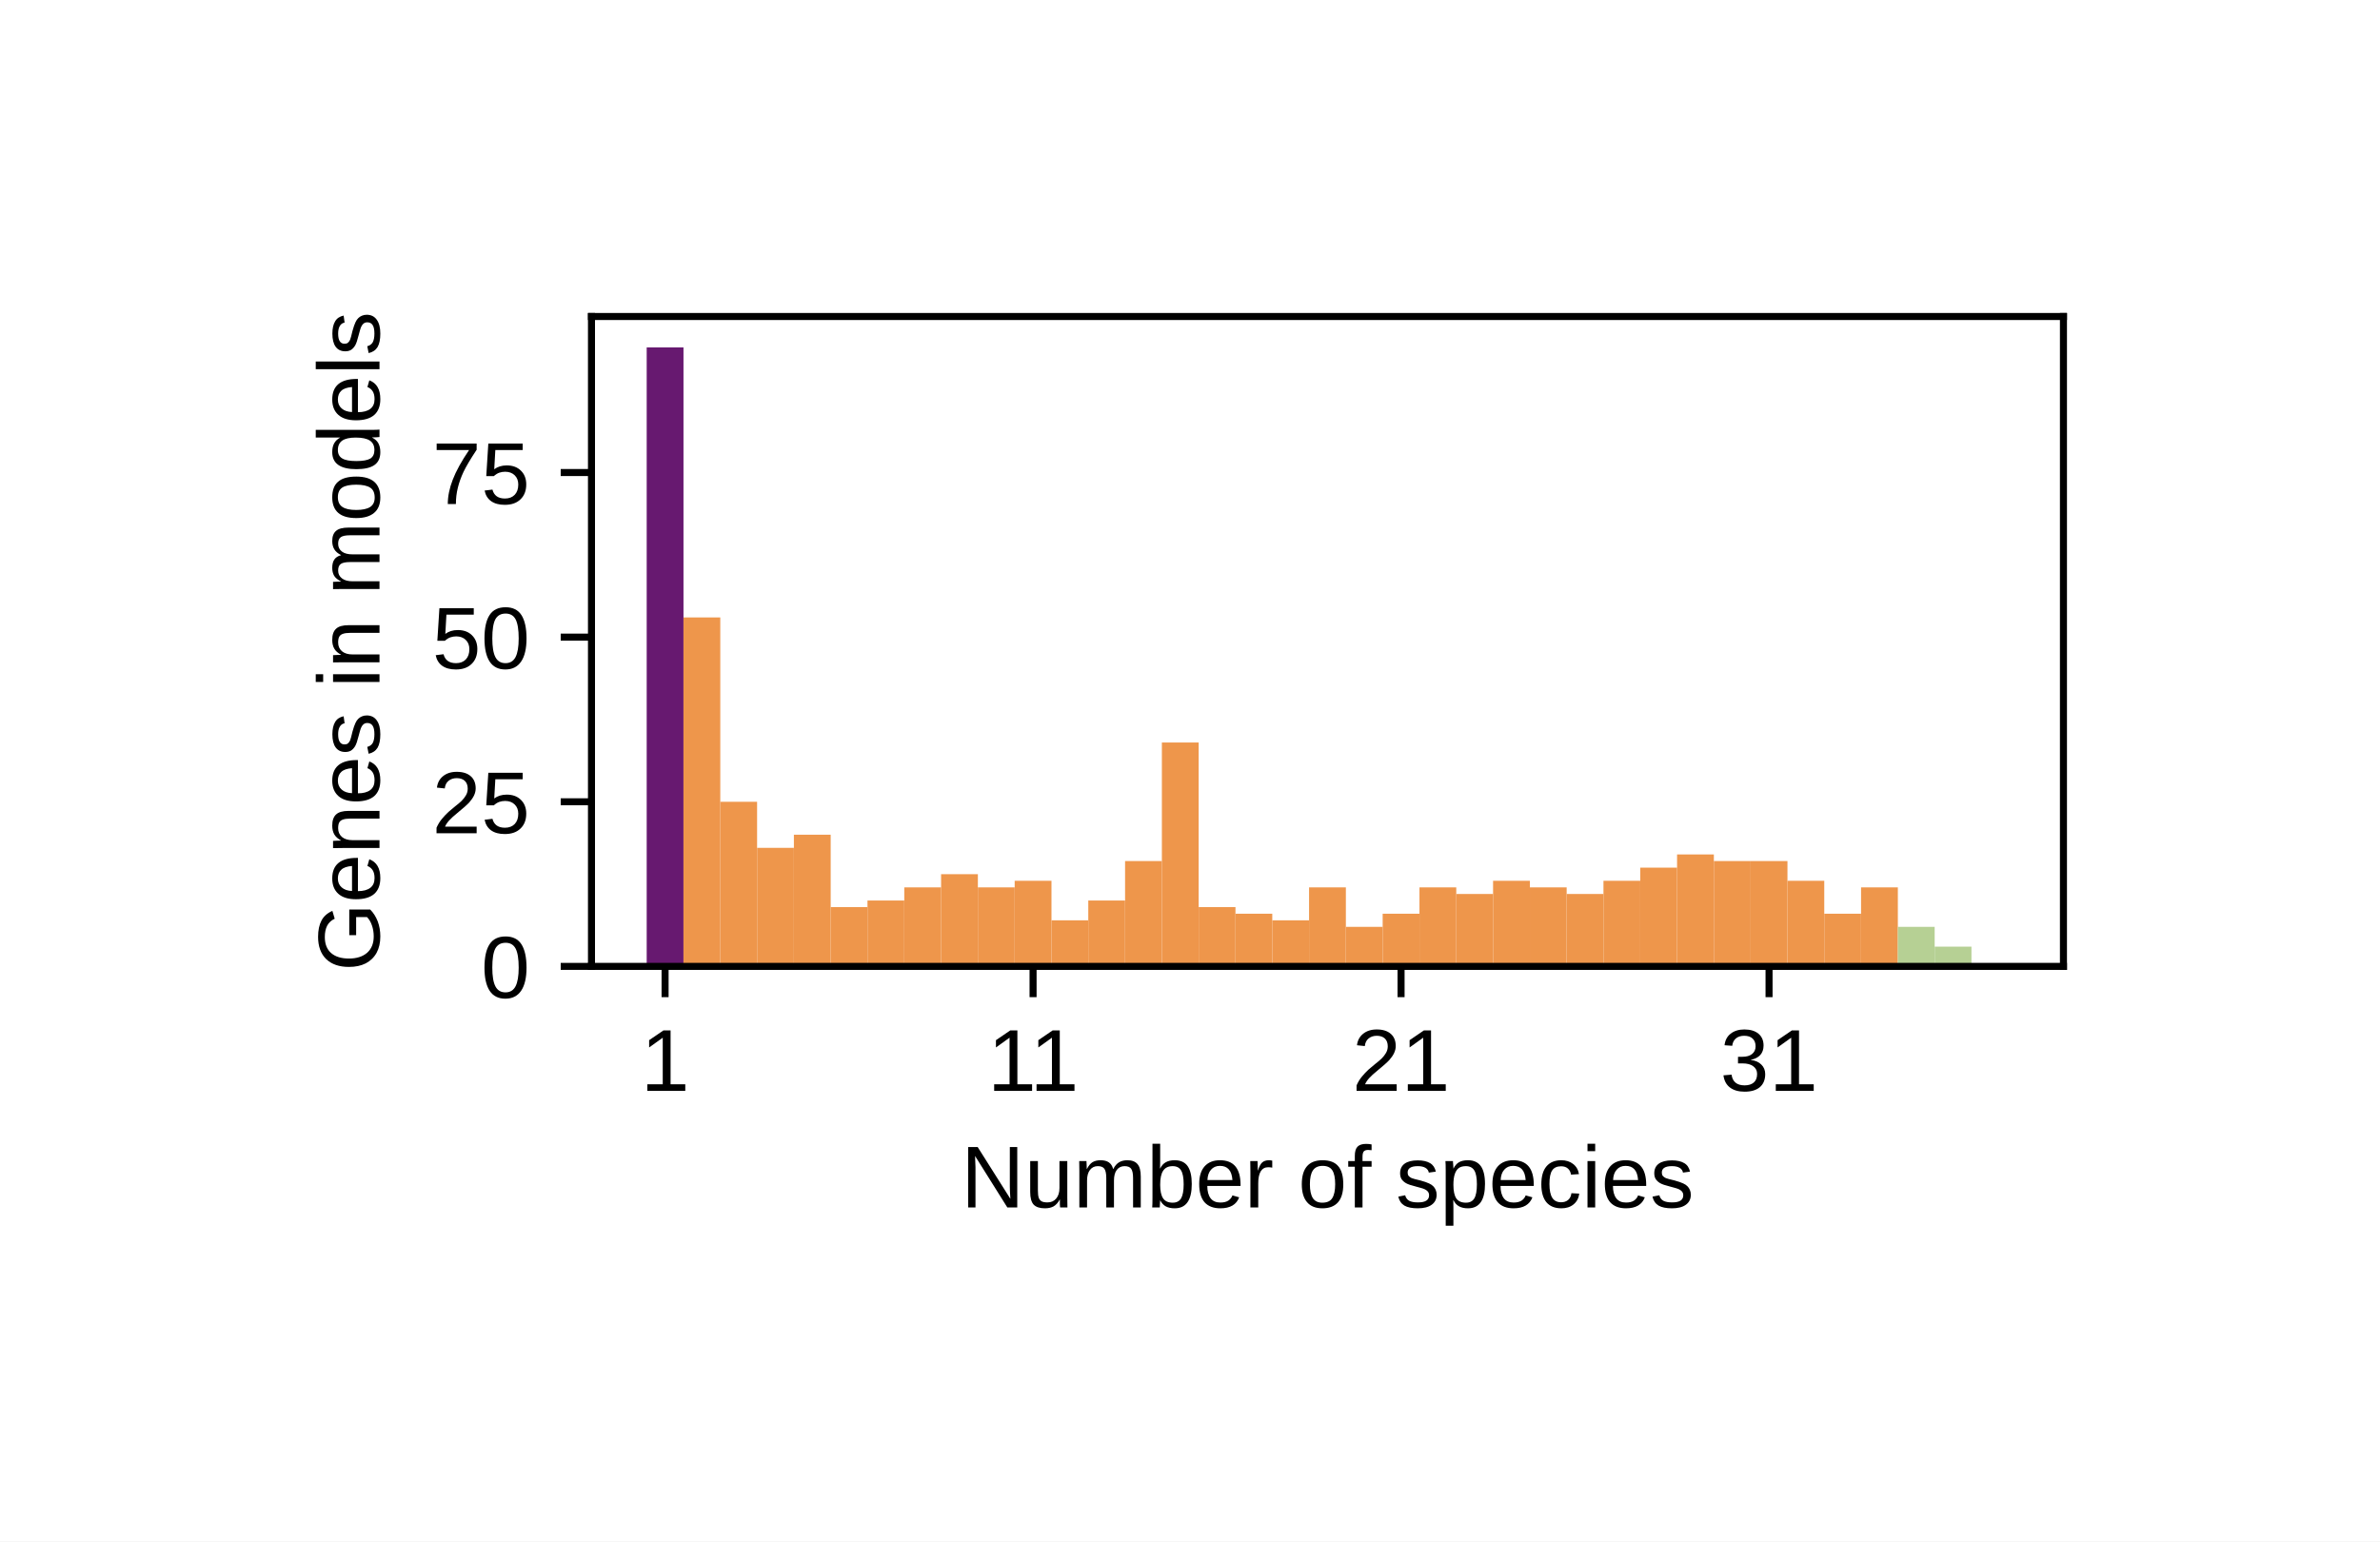
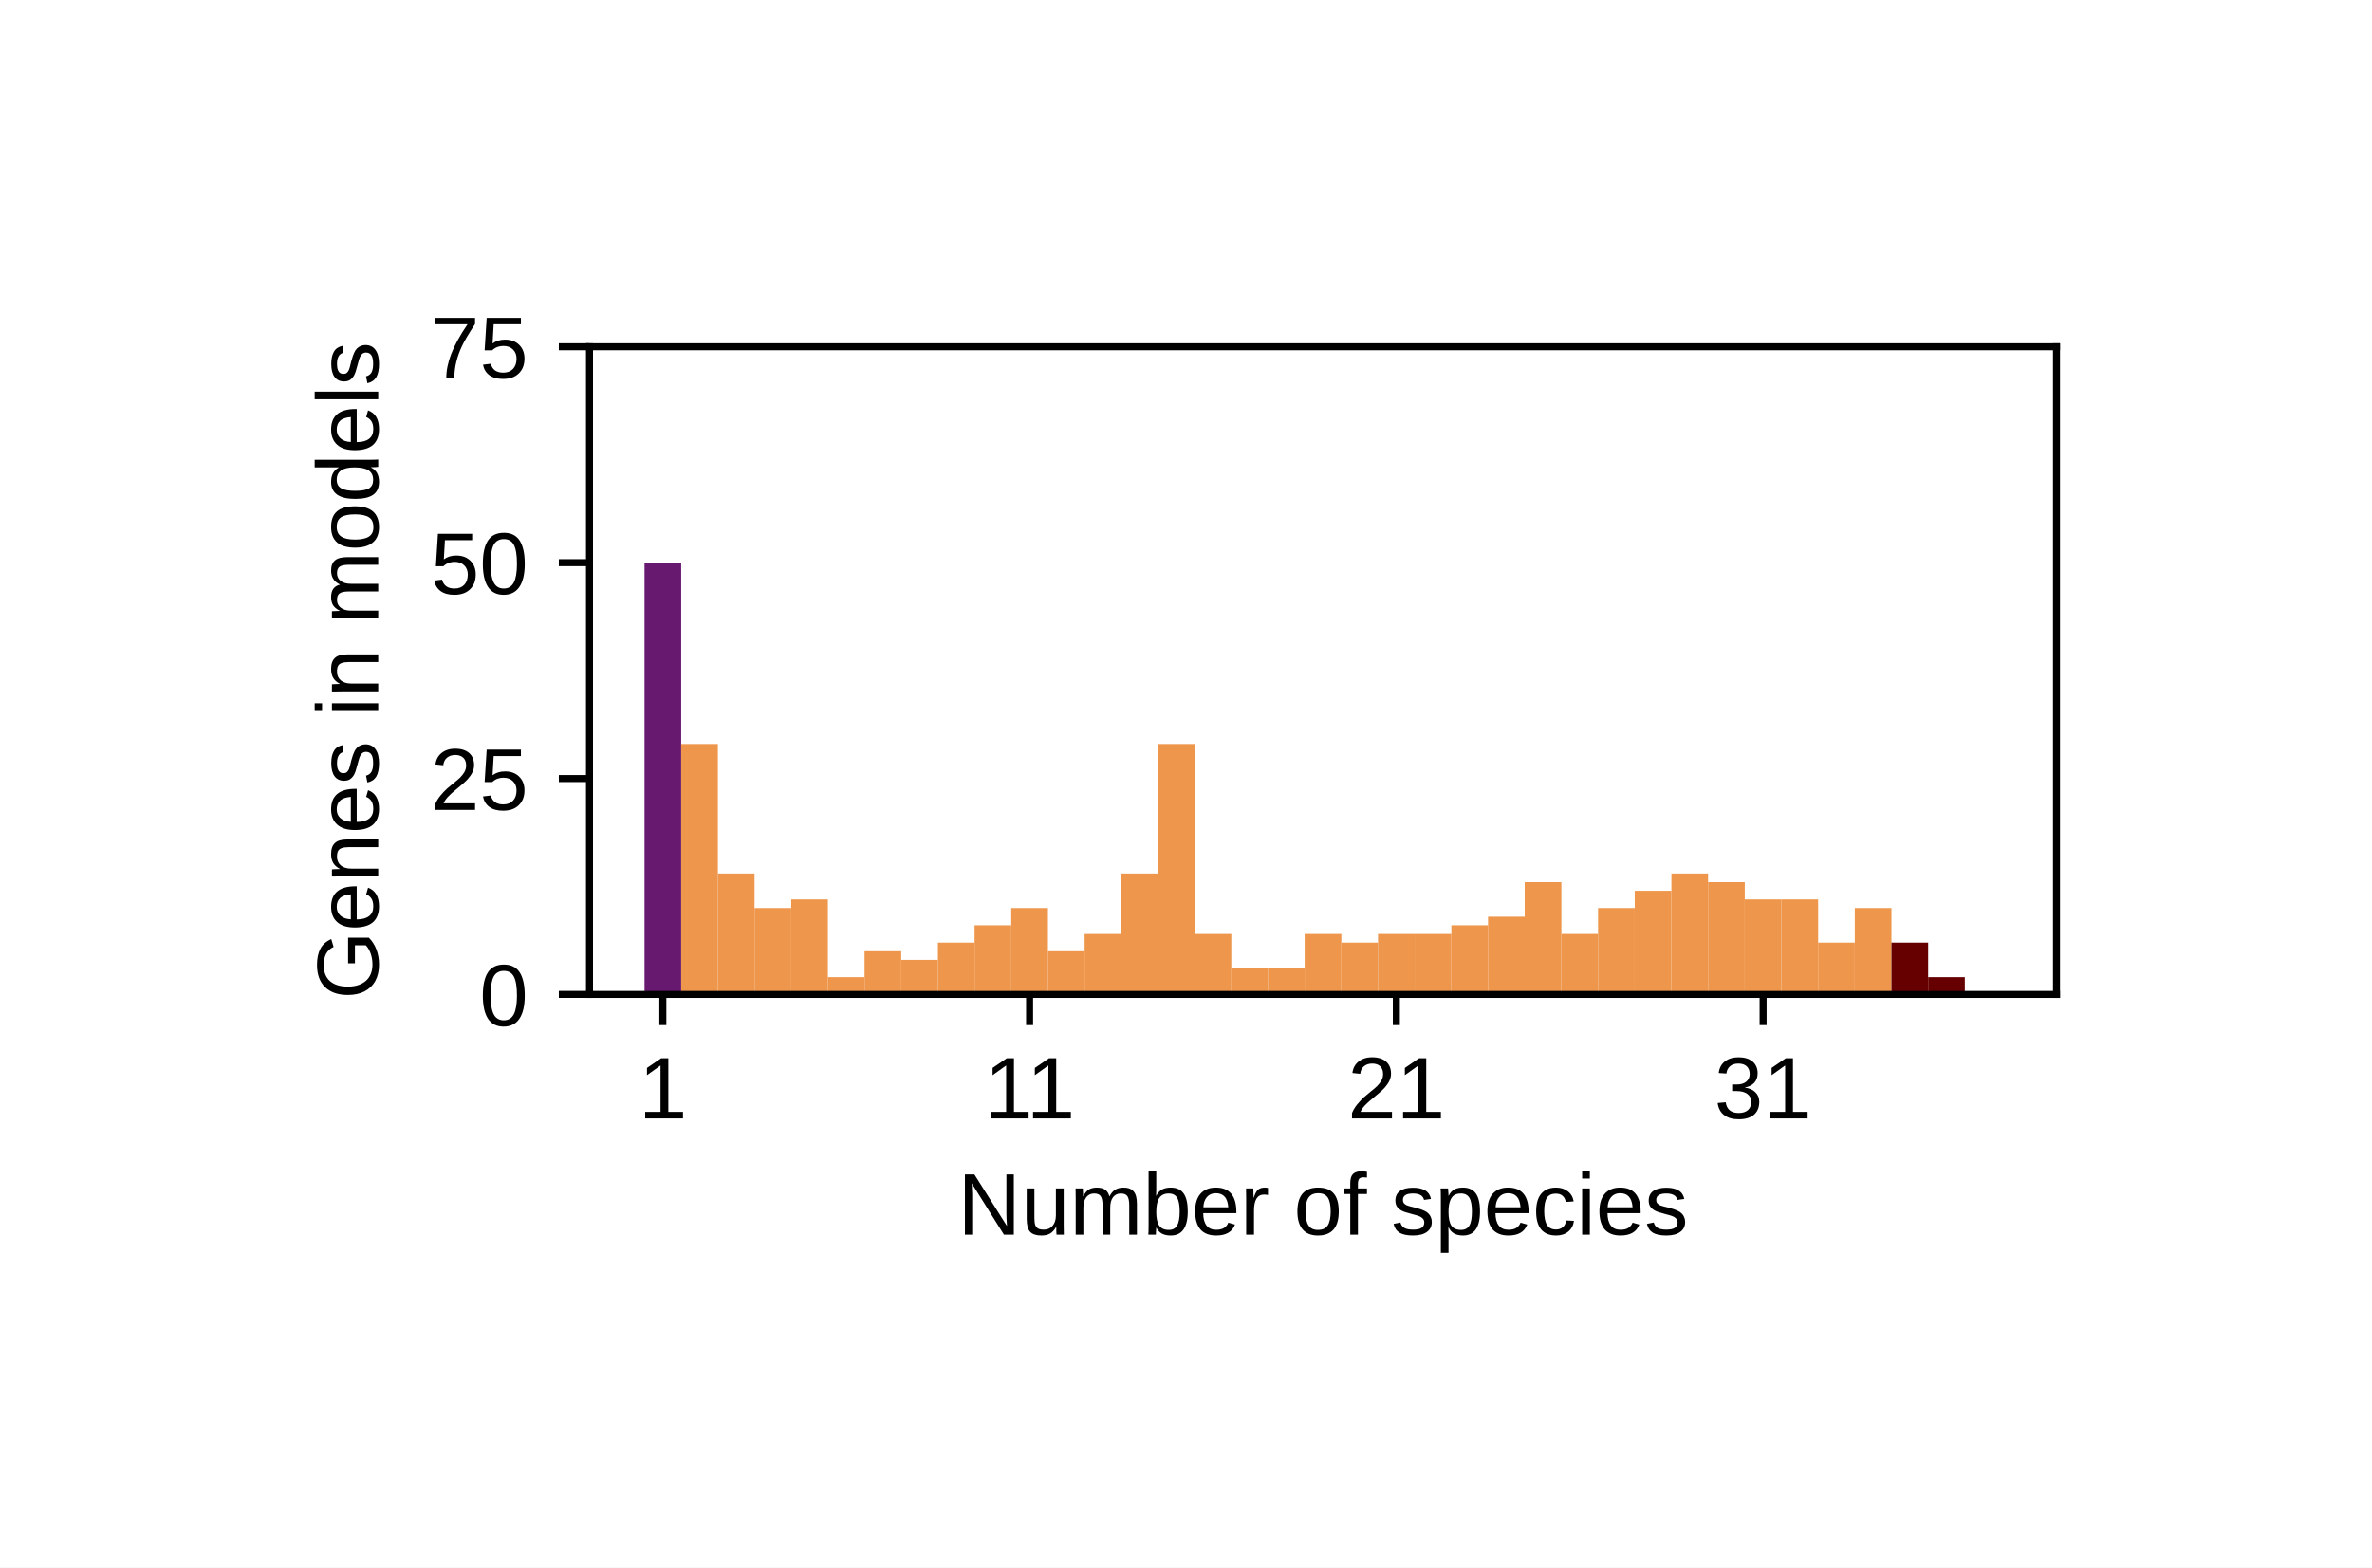
- <svg xmlns="http://www.w3.org/2000/svg" xmlns:xlink="http://www.w3.org/1999/xlink" width="270.667pt" height="175.333pt" viewBox="0 0 270.667 175.333" version="1.1">
+ <svg xmlns="http://www.w3.org/2000/svg" xmlns:xlink="http://www.w3.org/1999/xlink" width="270.667pt" height="178.911pt" viewBox="0 0 270.667 178.911" version="1.1">
  <defs>
    <style type="text/css">*{stroke-linejoin: round; stroke-linecap: butt}</style>
  </defs>
  <g id="figure_1">
    <g id="patch_1">
-       <path d="M 0 175.333  L 270.667 175.333  L 270.667 0  L 0 0  z " style="fill: #ffffff" />
+       <path d="M 0 178.911  L 270.667 178.911  L 270.667 0  L 0 0  z " style="fill: #ffffff" />
    </g>
    <g id="axes_1">
      <g id="patch_2">
-         <path d="M 67.267 109.92  L 234.667 109.92  L 234.667 36  L 67.267 36  z " style="fill: #ffffff" />
+         <path d="M 67.267 113.499  L 234.667 113.499  L 234.667 39.579  L 67.267 39.579  z " style="fill: #ffffff" />
      </g>
      <g id="patch_3">
-         <path d="M 73.545 109.92  L 77.73 109.92  L 77.73 39.52  L 73.545 39.52  z " clip-path="url(#p81beca7073)" style="fill: #671970" />
+         <path d="M 73.545 113.499  L 77.73 113.499  L 77.73 64.219  L 73.545 64.219  z " clip-path="url(#p23a08ca8db)" style="fill: #671970" />
      </g>
      <g id="patch_4">
-         <path d="M 77.73 109.92  L 81.915 109.92  L 81.915 70.226  L 77.73 70.226  z " clip-path="url(#p81beca7073)" style="fill: #ee964b" />
+         <path d="M 77.73 113.499  L 81.915 113.499  L 81.915 84.917  L 77.73 84.917  z " clip-path="url(#p23a08ca8db)" style="fill: #ee964b" />
      </g>
      <g id="patch_5">
-         <path d="M 81.915 109.92  L 86.1 109.92  L 86.1 91.197  L 81.915 91.197  z " clip-path="url(#p81beca7073)" style="fill: #ee964b" />
+         <path d="M 81.915 113.499  L 86.1 113.499  L 86.1 99.701  L 81.915 99.701  z " clip-path="url(#p23a08ca8db)" style="fill: #ee964b" />
      </g>
      <g id="patch_6">
-         <path d="M 86.1 109.92  L 90.285 109.92  L 90.285 96.439  L 86.1 96.439  z " clip-path="url(#p81beca7073)" style="fill: #ee964b" />
+         <path d="M 86.1 113.499  L 90.285 113.499  L 90.285 103.643  L 86.1 103.643  z " clip-path="url(#p23a08ca8db)" style="fill: #ee964b" />
      </g>
      <g id="patch_7">
-         <path d="M 90.285 109.92  L 94.47 109.92  L 94.47 94.941  L 90.285 94.941  z " clip-path="url(#p81beca7073)" style="fill: #ee964b" />
+         <path d="M 90.285 113.499  L 94.47 113.499  L 94.47 102.657  L 90.285 102.657  z " clip-path="url(#p23a08ca8db)" style="fill: #ee964b" />
      </g>
      <g id="patch_8">
-         <path d="M 94.47 109.92  L 98.655 109.92  L 98.655 103.18  L 94.47 103.18  z " clip-path="url(#p81beca7073)" style="fill: #ee964b" />
+         <path d="M 94.47 113.499  L 98.655 113.499  L 98.655 111.528  L 94.47 111.528  z " clip-path="url(#p23a08ca8db)" style="fill: #ee964b" />
      </g>
      <g id="patch_9">
-         <path d="M 98.655 109.92  L 102.84 109.92  L 102.84 102.431  L 98.655 102.431  z " clip-path="url(#p81beca7073)" style="fill: #ee964b" />
+         <path d="M 98.655 113.499  L 102.84 113.499  L 102.84 108.571  L 98.655 108.571  z " clip-path="url(#p23a08ca8db)" style="fill: #ee964b" />
      </g>
      <g id="patch_10">
-         <path d="M 102.84 109.92  L 107.025 109.92  L 107.025 100.933  L 102.84 100.933  z " clip-path="url(#p81beca7073)" style="fill: #ee964b" />
+         <path d="M 102.84 113.499  L 107.025 113.499  L 107.025 109.557  L 102.84 109.557  z " clip-path="url(#p23a08ca8db)" style="fill: #ee964b" />
      </g>
      <g id="patch_11">
-         <path d="M 107.025 109.92  L 111.21 109.92  L 111.21 99.435  L 107.025 99.435  z " clip-path="url(#p81beca7073)" style="fill: #ee964b" />
+         <path d="M 107.025 113.499  L 111.21 113.499  L 111.21 107.585  L 107.025 107.585  z " clip-path="url(#p23a08ca8db)" style="fill: #ee964b" />
      </g>
      <g id="patch_12">
-         <path d="M 111.21 109.92  L 115.395 109.92  L 115.395 100.933  L 111.21 100.933  z " clip-path="url(#p81beca7073)" style="fill: #ee964b" />
+         <path d="M 111.21 113.499  L 115.395 113.499  L 115.395 105.614  L 111.21 105.614  z " clip-path="url(#p23a08ca8db)" style="fill: #ee964b" />
      </g>
      <g id="patch_13">
-         <path d="M 115.395 109.92  L 119.58 109.92  L 119.58 100.184  L 115.395 100.184  z " clip-path="url(#p81beca7073)" style="fill: #ee964b" />
+         <path d="M 115.395 113.499  L 119.58 113.499  L 119.58 103.643  L 115.395 103.643  z " clip-path="url(#p23a08ca8db)" style="fill: #ee964b" />
      </g>
      <g id="patch_14">
-         <path d="M 119.58 109.92  L 123.765 109.92  L 123.765 104.677  L 119.58 104.677  z " clip-path="url(#p81beca7073)" style="fill: #ee964b" />
+         <path d="M 119.58 113.499  L 123.765 113.499  L 123.765 108.571  L 119.58 108.571  z " clip-path="url(#p23a08ca8db)" style="fill: #ee964b" />
      </g>
      <g id="patch_15">
-         <path d="M 123.765 109.92  L 127.95 109.92  L 127.95 102.431  L 123.765 102.431  z " clip-path="url(#p81beca7073)" style="fill: #ee964b" />
+         <path d="M 123.765 113.499  L 127.95 113.499  L 127.95 106.6  L 123.765 106.6  z " clip-path="url(#p23a08ca8db)" style="fill: #ee964b" />
      </g>
      <g id="patch_16">
-         <path d="M 127.95 109.92  L 132.135 109.92  L 132.135 97.937  L 127.95 97.937  z " clip-path="url(#p81beca7073)" style="fill: #ee964b" />
+         <path d="M 127.95 113.499  L 132.135 113.499  L 132.135 99.701  L 127.95 99.701  z " clip-path="url(#p23a08ca8db)" style="fill: #ee964b" />
      </g>
      <g id="patch_17">
-         <path d="M 132.135 109.92  L 136.32 109.92  L 136.32 84.456  L 132.135 84.456  z " clip-path="url(#p81beca7073)" style="fill: #ee964b" />
+         <path d="M 132.135 113.499  L 136.32 113.499  L 136.32 84.917  L 132.135 84.917  z " clip-path="url(#p23a08ca8db)" style="fill: #ee964b" />
      </g>
      <g id="patch_18">
-         <path d="M 136.32 109.92  L 140.505 109.92  L 140.505 103.18  L 136.32 103.18  z " clip-path="url(#p81beca7073)" style="fill: #ee964b" />
+         <path d="M 136.32 113.499  L 140.505 113.499  L 140.505 106.6  L 136.32 106.6  z " clip-path="url(#p23a08ca8db)" style="fill: #ee964b" />
      </g>
      <g id="patch_19">
-         <path d="M 140.505 109.92  L 144.69 109.92  L 144.69 103.929  L 140.505 103.929  z " clip-path="url(#p81beca7073)" style="fill: #ee964b" />
+         <path d="M 140.505 113.499  L 144.69 113.499  L 144.69 110.542  L 140.505 110.542  z " clip-path="url(#p23a08ca8db)" style="fill: #ee964b" />
      </g>
      <g id="patch_20">
-         <path d="M 144.69 109.92  L 148.875 109.92  L 148.875 104.677  L 144.69 104.677  z " clip-path="url(#p81beca7073)" style="fill: #ee964b" />
+         <path d="M 144.69 113.499  L 148.875 113.499  L 148.875 110.542  L 144.69 110.542  z " clip-path="url(#p23a08ca8db)" style="fill: #ee964b" />
      </g>
      <g id="patch_21">
-         <path d="M 148.875 109.92  L 153.06 109.92  L 153.06 100.933  L 148.875 100.933  z " clip-path="url(#p81beca7073)" style="fill: #ee964b" />
+         <path d="M 148.875 113.499  L 153.06 113.499  L 153.06 106.6  L 148.875 106.6  z " clip-path="url(#p23a08ca8db)" style="fill: #ee964b" />
      </g>
      <g id="patch_22">
-         <path d="M 153.06 109.92  L 157.245 109.92  L 157.245 105.426  L 153.06 105.426  z " clip-path="url(#p81beca7073)" style="fill: #ee964b" />
+         <path d="M 153.06 113.499  L 157.245 113.499  L 157.245 107.585  L 153.06 107.585  z " clip-path="url(#p23a08ca8db)" style="fill: #ee964b" />
      </g>
      <g id="patch_23">
-         <path d="M 157.245 109.92  L 161.43 109.92  L 161.43 103.929  L 157.245 103.929  z " clip-path="url(#p81beca7073)" style="fill: #ee964b" />
+         <path d="M 157.245 113.499  L 161.43 113.499  L 161.43 106.6  L 157.245 106.6  z " clip-path="url(#p23a08ca8db)" style="fill: #ee964b" />
      </g>
      <g id="patch_24">
-         <path d="M 161.43 109.92  L 165.615 109.92  L 165.615 100.933  L 161.43 100.933  z " clip-path="url(#p81beca7073)" style="fill: #ee964b" />
+         <path d="M 161.43 113.499  L 165.615 113.499  L 165.615 106.6  L 161.43 106.6  z " clip-path="url(#p23a08ca8db)" style="fill: #ee964b" />
      </g>
      <g id="patch_25">
-         <path d="M 165.615 109.92  L 169.8 109.92  L 169.8 101.682  L 165.615 101.682  z " clip-path="url(#p81beca7073)" style="fill: #ee964b" />
+         <path d="M 165.615 113.499  L 169.8 113.499  L 169.8 105.614  L 165.615 105.614  z " clip-path="url(#p23a08ca8db)" style="fill: #ee964b" />
      </g>
      <g id="patch_26">
-         <path d="M 169.8 109.92  L 173.985 109.92  L 173.985 100.184  L 169.8 100.184  z " clip-path="url(#p81beca7073)" style="fill: #ee964b" />
+         <path d="M 169.8 113.499  L 173.985 113.499  L 173.985 104.629  L 169.8 104.629  z " clip-path="url(#p23a08ca8db)" style="fill: #ee964b" />
      </g>
      <g id="patch_27">
-         <path d="M 173.985 109.92  L 178.17 109.92  L 178.17 100.933  L 173.985 100.933  z " clip-path="url(#p81beca7073)" style="fill: #ee964b" />
+         <path d="M 173.985 113.499  L 178.17 113.499  L 178.17 100.686  L 173.985 100.686  z " clip-path="url(#p23a08ca8db)" style="fill: #ee964b" />
      </g>
      <g id="patch_28">
-         <path d="M 178.17 109.92  L 182.355 109.92  L 182.355 101.682  L 178.17 101.682  z " clip-path="url(#p81beca7073)" style="fill: #ee964b" />
+         <path d="M 178.17 113.499  L 182.355 113.499  L 182.355 106.6  L 178.17 106.6  z " clip-path="url(#p23a08ca8db)" style="fill: #ee964b" />
      </g>
      <g id="patch_29">
-         <path d="M 182.355 109.92  L 186.54 109.92  L 186.54 100.184  L 182.355 100.184  z " clip-path="url(#p81beca7073)" style="fill: #ee964b" />
+         <path d="M 182.355 113.499  L 186.54 113.499  L 186.54 103.643  L 182.355 103.643  z " clip-path="url(#p23a08ca8db)" style="fill: #ee964b" />
      </g>
      <g id="patch_30">
-         <path d="M 186.54 109.92  L 190.725 109.92  L 190.725 98.686  L 186.54 98.686  z " clip-path="url(#p81beca7073)" style="fill: #ee964b" />
+         <path d="M 186.54 113.499  L 190.725 113.499  L 190.725 101.672  L 186.54 101.672  z " clip-path="url(#p23a08ca8db)" style="fill: #ee964b" />
      </g>
      <g id="patch_31">
-         <path d="M 190.725 109.92  L 194.91 109.92  L 194.91 97.188  L 190.725 97.188  z " clip-path="url(#p81beca7073)" style="fill: #ee964b" />
+         <path d="M 190.725 113.499  L 194.91 113.499  L 194.91 99.701  L 190.725 99.701  z " clip-path="url(#p23a08ca8db)" style="fill: #ee964b" />
      </g>
      <g id="patch_32">
-         <path d="M 194.91 109.92  L 199.095 109.92  L 199.095 97.937  L 194.91 97.937  z " clip-path="url(#p81beca7073)" style="fill: #ee964b" />
+         <path d="M 194.91 113.499  L 199.095 113.499  L 199.095 100.686  L 194.91 100.686  z " clip-path="url(#p23a08ca8db)" style="fill: #ee964b" />
      </g>
      <g id="patch_33">
-         <path d="M 199.095 109.92  L 203.28 109.92  L 203.28 97.937  L 199.095 97.937  z " clip-path="url(#p81beca7073)" style="fill: #ee964b" />
+         <path d="M 199.095 113.499  L 203.28 113.499  L 203.28 102.657  L 199.095 102.657  z " clip-path="url(#p23a08ca8db)" style="fill: #ee964b" />
      </g>
      <g id="patch_34">
-         <path d="M 203.28 109.92  L 207.465 109.92  L 207.465 100.184  L 203.28 100.184  z " clip-path="url(#p81beca7073)" style="fill: #ee964b" />
+         <path d="M 203.28 113.499  L 207.465 113.499  L 207.465 102.657  L 203.28 102.657  z " clip-path="url(#p23a08ca8db)" style="fill: #ee964b" />
      </g>
      <g id="patch_35">
-         <path d="M 207.465 109.92  L 211.65 109.92  L 211.65 103.929  L 207.465 103.929  z " clip-path="url(#p81beca7073)" style="fill: #ee964b" />
+         <path d="M 207.465 113.499  L 211.65 113.499  L 211.65 107.585  L 207.465 107.585  z " clip-path="url(#p23a08ca8db)" style="fill: #ee964b" />
      </g>
      <g id="patch_36">
-         <path d="M 211.65 109.92  L 215.835 109.92  L 215.835 100.933  L 211.65 100.933  z " clip-path="url(#p81beca7073)" style="fill: #ee964b" />
+         <path d="M 211.65 113.499  L 215.835 113.499  L 215.835 103.643  L 211.65 103.643  z " clip-path="url(#p23a08ca8db)" style="fill: #ee964b" />
      </g>
      <g id="patch_37">
-         <path d="M 215.835 109.92  L 220.02 109.92  L 220.02 105.426  L 215.835 105.426  z " clip-path="url(#p81beca7073)" style="fill: #b6d094" />
+         <path d="M 215.835 113.499  L 220.02 113.499  L 220.02 107.585  L 215.835 107.585  z " clip-path="url(#p23a08ca8db)" style="fill: #660000" />
      </g>
      <g id="patch_38">
-         <path d="M 220.02 109.92  L 224.205 109.92  L 224.205 107.673  L 220.02 107.673  z " clip-path="url(#p81beca7073)" style="fill: #b6d094" />
+         <path d="M 220.02 113.499  L 224.205 113.499  L 224.205 111.528  L 220.02 111.528  z " clip-path="url(#p23a08ca8db)" style="fill: #660000" />
      </g>
      <g id="patch_39">
-         <path d="M 224.205 109.92  L 228.39 109.92  L 228.39 109.92  L 224.205 109.92  z " clip-path="url(#p81beca7073)" style="fill: #660000" />
+         <path d="M 224.205 113.499  L 228.39 113.499  L 228.39 113.499  L 224.205 113.499  z " clip-path="url(#p23a08ca8db)" style="fill: #b6d094" />
      </g>
      <g id="matplotlib.axis_1">
        <g id="xtick_1">
          <g id="line2d_1">
            <defs>
-               <path id="mec42089578" d="M 0 0  L 0 3.5  " style="stroke: #000000; stroke-width: 0.8" />
+               <path id="m02c1e98252" d="M 0 0  L 0 3.5  " style="stroke: #000000; stroke-width: 0.8" />
            </defs>
            <g>
-               <use xlink:href="#mec42089578" x="75.637" y="109.92" style="stroke: #000000; stroke-width: 0.8" />
+               <use xlink:href="#m02c1e98252" x="75.637" y="113.499" style="stroke: #000000; stroke-width: 0.8" />
            </g>
          </g>
          <g id="text_1">
-             <text style="font: 10px 'Arial', sans-serif; text-anchor: middle" x="75.637" y="124.078" transform="rotate(-0 75.63719 124.0778)">1</text>
+             <text style="font: 10px 'Arial', sans-serif; text-anchor: middle" x="75.637" y="127.657" transform="rotate(-0 75.63719 127.6567)">1</text>
          </g>
        </g>
        <g id="xtick_2">
          <g id="line2d_2">
            <g>
-               <use xlink:href="#mec42089578" x="117.487" y="109.92" style="stroke: #000000; stroke-width: 0.8" />
+               <use xlink:href="#m02c1e98252" x="117.487" y="113.499" style="stroke: #000000; stroke-width: 0.8" />
            </g>
          </g>
          <g id="text_2">
-             <text style="font: 10px 'Arial', sans-serif; text-anchor: middle" x="117.487" y="124.078" transform="rotate(-0 117.4872 124.0778)">11</text>
+             <text style="font: 10px 'Arial', sans-serif; text-anchor: middle" x="117.487" y="127.657" transform="rotate(-0 117.4872 127.6567)">11</text>
          </g>
        </g>
        <g id="xtick_3">
          <g id="line2d_3">
            <g>
-               <use xlink:href="#mec42089578" x="159.337" y="109.92" style="stroke: #000000; stroke-width: 0.8" />
+               <use xlink:href="#m02c1e98252" x="159.337" y="113.499" style="stroke: #000000; stroke-width: 0.8" />
            </g>
          </g>
          <g id="text_3">
-             <text style="font: 10px 'Arial', sans-serif; text-anchor: middle" x="159.337" y="124.078" transform="rotate(-0 159.3372 124.0778)">21</text>
+             <text style="font: 10px 'Arial', sans-serif; text-anchor: middle" x="159.337" y="127.657" transform="rotate(-0 159.3372 127.6567)">21</text>
          </g>
        </g>
        <g id="xtick_4">
          <g id="line2d_4">
            <g>
-               <use xlink:href="#mec42089578" x="201.187" y="109.92" style="stroke: #000000; stroke-width: 0.8" />
+               <use xlink:href="#m02c1e98252" x="201.187" y="113.499" style="stroke: #000000; stroke-width: 0.8" />
            </g>
          </g>
          <g id="text_4">
-             <text style="font: 10px 'Arial', sans-serif; text-anchor: middle" x="201.187" y="124.078" transform="rotate(-0 201.1872 124.0778)">31</text>
+             <text style="font: 10px 'Arial', sans-serif; text-anchor: middle" x="201.187" y="127.657" transform="rotate(-0 201.1872 127.6567)">31</text>
          </g>
        </g>
        <g id="text_5">
-           <text style="font: 10px 'Arial', sans-serif; text-anchor: middle" x="150.967" y="137.345" transform="rotate(-0 150.9672 137.345)">Number of species</text>
+           <text style="font: 10px 'Arial', sans-serif; text-anchor: middle" x="150.967" y="140.924" transform="rotate(-0 150.9672 140.9239)">Number of species</text>
        </g>
      </g>
      <g id="matplotlib.axis_2">
        <g id="ytick_1">
          <g id="line2d_5">
            <defs>
-               <path id="m449c143987" d="M 0 0  L -3.5 0  " style="stroke: #000000; stroke-width: 0.8" />
+               <path id="mb329ca6ec5" d="M 0 0  L -3.5 0  " style="stroke: #000000; stroke-width: 0.8" />
            </defs>
            <g>
-               <use xlink:href="#m449c143987" x="67.267" y="109.92" style="stroke: #000000; stroke-width: 0.8" />
+               <use xlink:href="#mb329ca6ec5" x="67.267" y="113.499" style="stroke: #000000; stroke-width: 0.8" />
            </g>
          </g>
          <g id="text_6">
-             <text style="font: 10px 'Arial', sans-serif; text-anchor: end" x="60.267" y="113.499" transform="rotate(-0 60.26719 113.4989)">0</text>
+             <text style="font: 10px 'Arial', sans-serif; text-anchor: end" x="60.267" y="117.078" transform="rotate(-0 60.26719 117.0778)">0</text>
          </g>
        </g>
        <g id="ytick_2">
          <g id="line2d_6">
            <g>
-               <use xlink:href="#m449c143987" x="67.267" y="91.197" style="stroke: #000000; stroke-width: 0.8" />
+               <use xlink:href="#mb329ca6ec5" x="67.267" y="88.859" style="stroke: #000000; stroke-width: 0.8" />
            </g>
          </g>
          <g id="text_7">
-             <text style="font: 10px 'Arial', sans-serif; text-anchor: end" x="60.267" y="94.776" transform="rotate(-0 60.26719 94.7755)">25</text>
+             <text style="font: 10px 'Arial', sans-serif; text-anchor: end" x="60.267" y="92.438" transform="rotate(-0 60.26719 92.43781)">25</text>
          </g>
        </g>
        <g id="ytick_3">
          <g id="line2d_7">
            <g>
-               <use xlink:href="#m449c143987" x="67.267" y="72.473" style="stroke: #000000; stroke-width: 0.8" />
+               <use xlink:href="#mb329ca6ec5" x="67.267" y="64.219" style="stroke: #000000; stroke-width: 0.8" />
            </g>
          </g>
          <g id="text_8">
-             <text style="font: 10px 'Arial', sans-serif; text-anchor: end" x="60.267" y="76.052" transform="rotate(-0 60.26719 76.0521)">50</text>
+             <text style="font: 10px 'Arial', sans-serif; text-anchor: end" x="60.267" y="67.798" transform="rotate(-0 60.26719 67.79781)">50</text>
          </g>
        </g>
        <g id="ytick_4">
          <g id="line2d_8">
            <g>
-               <use xlink:href="#m449c143987" x="67.267" y="53.75" style="stroke: #000000; stroke-width: 0.8" />
+               <use xlink:href="#mb329ca6ec5" x="67.267" y="39.579" style="stroke: #000000; stroke-width: 0.8" />
            </g>
          </g>
          <g id="text_9">
-             <text style="font: 10px 'Arial', sans-serif; text-anchor: end" x="60.267" y="57.329" transform="rotate(-0 60.26719 57.32869)">75</text>
+             <text style="font: 10px 'Arial', sans-serif; text-anchor: end" x="60.267" y="43.158" transform="rotate(-0 60.26719 43.15781)">75</text>
          </g>
        </g>
        <g id="text_10">
-           <text style="font: 10px 'Arial', sans-serif; text-anchor: middle" x="43.158" y="72.96" transform="rotate(-90 43.15781 72.96)">Genes in models</text>
+           <text style="font: 10px 'Arial', sans-serif; text-anchor: middle" x="43.158" y="76.539" transform="rotate(-90 43.15781 76.53891)">Genes in models</text>
        </g>
      </g>
      <g id="patch_40">
-         <path d="M 67.267 109.92  L 67.267 36  " style="fill: none; stroke: #000000; stroke-width: 0.8; stroke-linejoin: miter; stroke-linecap: square" />
+         <path d="M 67.267 113.499  L 67.267 39.579  " style="fill: none; stroke: #000000; stroke-width: 0.8; stroke-linejoin: miter; stroke-linecap: square" />
      </g>
      <g id="patch_41">
-         <path d="M 234.667 109.92  L 234.667 36  " style="fill: none; stroke: #000000; stroke-width: 0.8; stroke-linejoin: miter; stroke-linecap: square" />
+         <path d="M 234.667 113.499  L 234.667 39.579  " style="fill: none; stroke: #000000; stroke-width: 0.8; stroke-linejoin: miter; stroke-linecap: square" />
      </g>
      <g id="patch_42">
-         <path d="M 67.267 109.92  L 234.667 109.92  " style="fill: none; stroke: #000000; stroke-width: 0.8; stroke-linejoin: miter; stroke-linecap: square" />
+         <path d="M 67.267 113.499  L 234.667 113.499  " style="fill: none; stroke: #000000; stroke-width: 0.8; stroke-linejoin: miter; stroke-linecap: square" />
      </g>
      <g id="patch_43">
-         <path d="M 67.267 36  L 234.667 36  " style="fill: none; stroke: #000000; stroke-width: 0.8; stroke-linejoin: miter; stroke-linecap: square" />
+         <path d="M 67.267 39.579  L 234.667 39.579  " style="fill: none; stroke: #000000; stroke-width: 0.8; stroke-linejoin: miter; stroke-linecap: square" />
      </g>
    </g>
  </g>
  <defs>
-     <clipPath id="p81beca7073">
-       <rect x="67.267" y="36" width="167.4" height="73.92" />
+     <clipPath id="p23a08ca8db">
+       <rect x="67.267" y="39.579" width="167.4" height="73.92" />
    </clipPath>
  </defs>
</svg>
